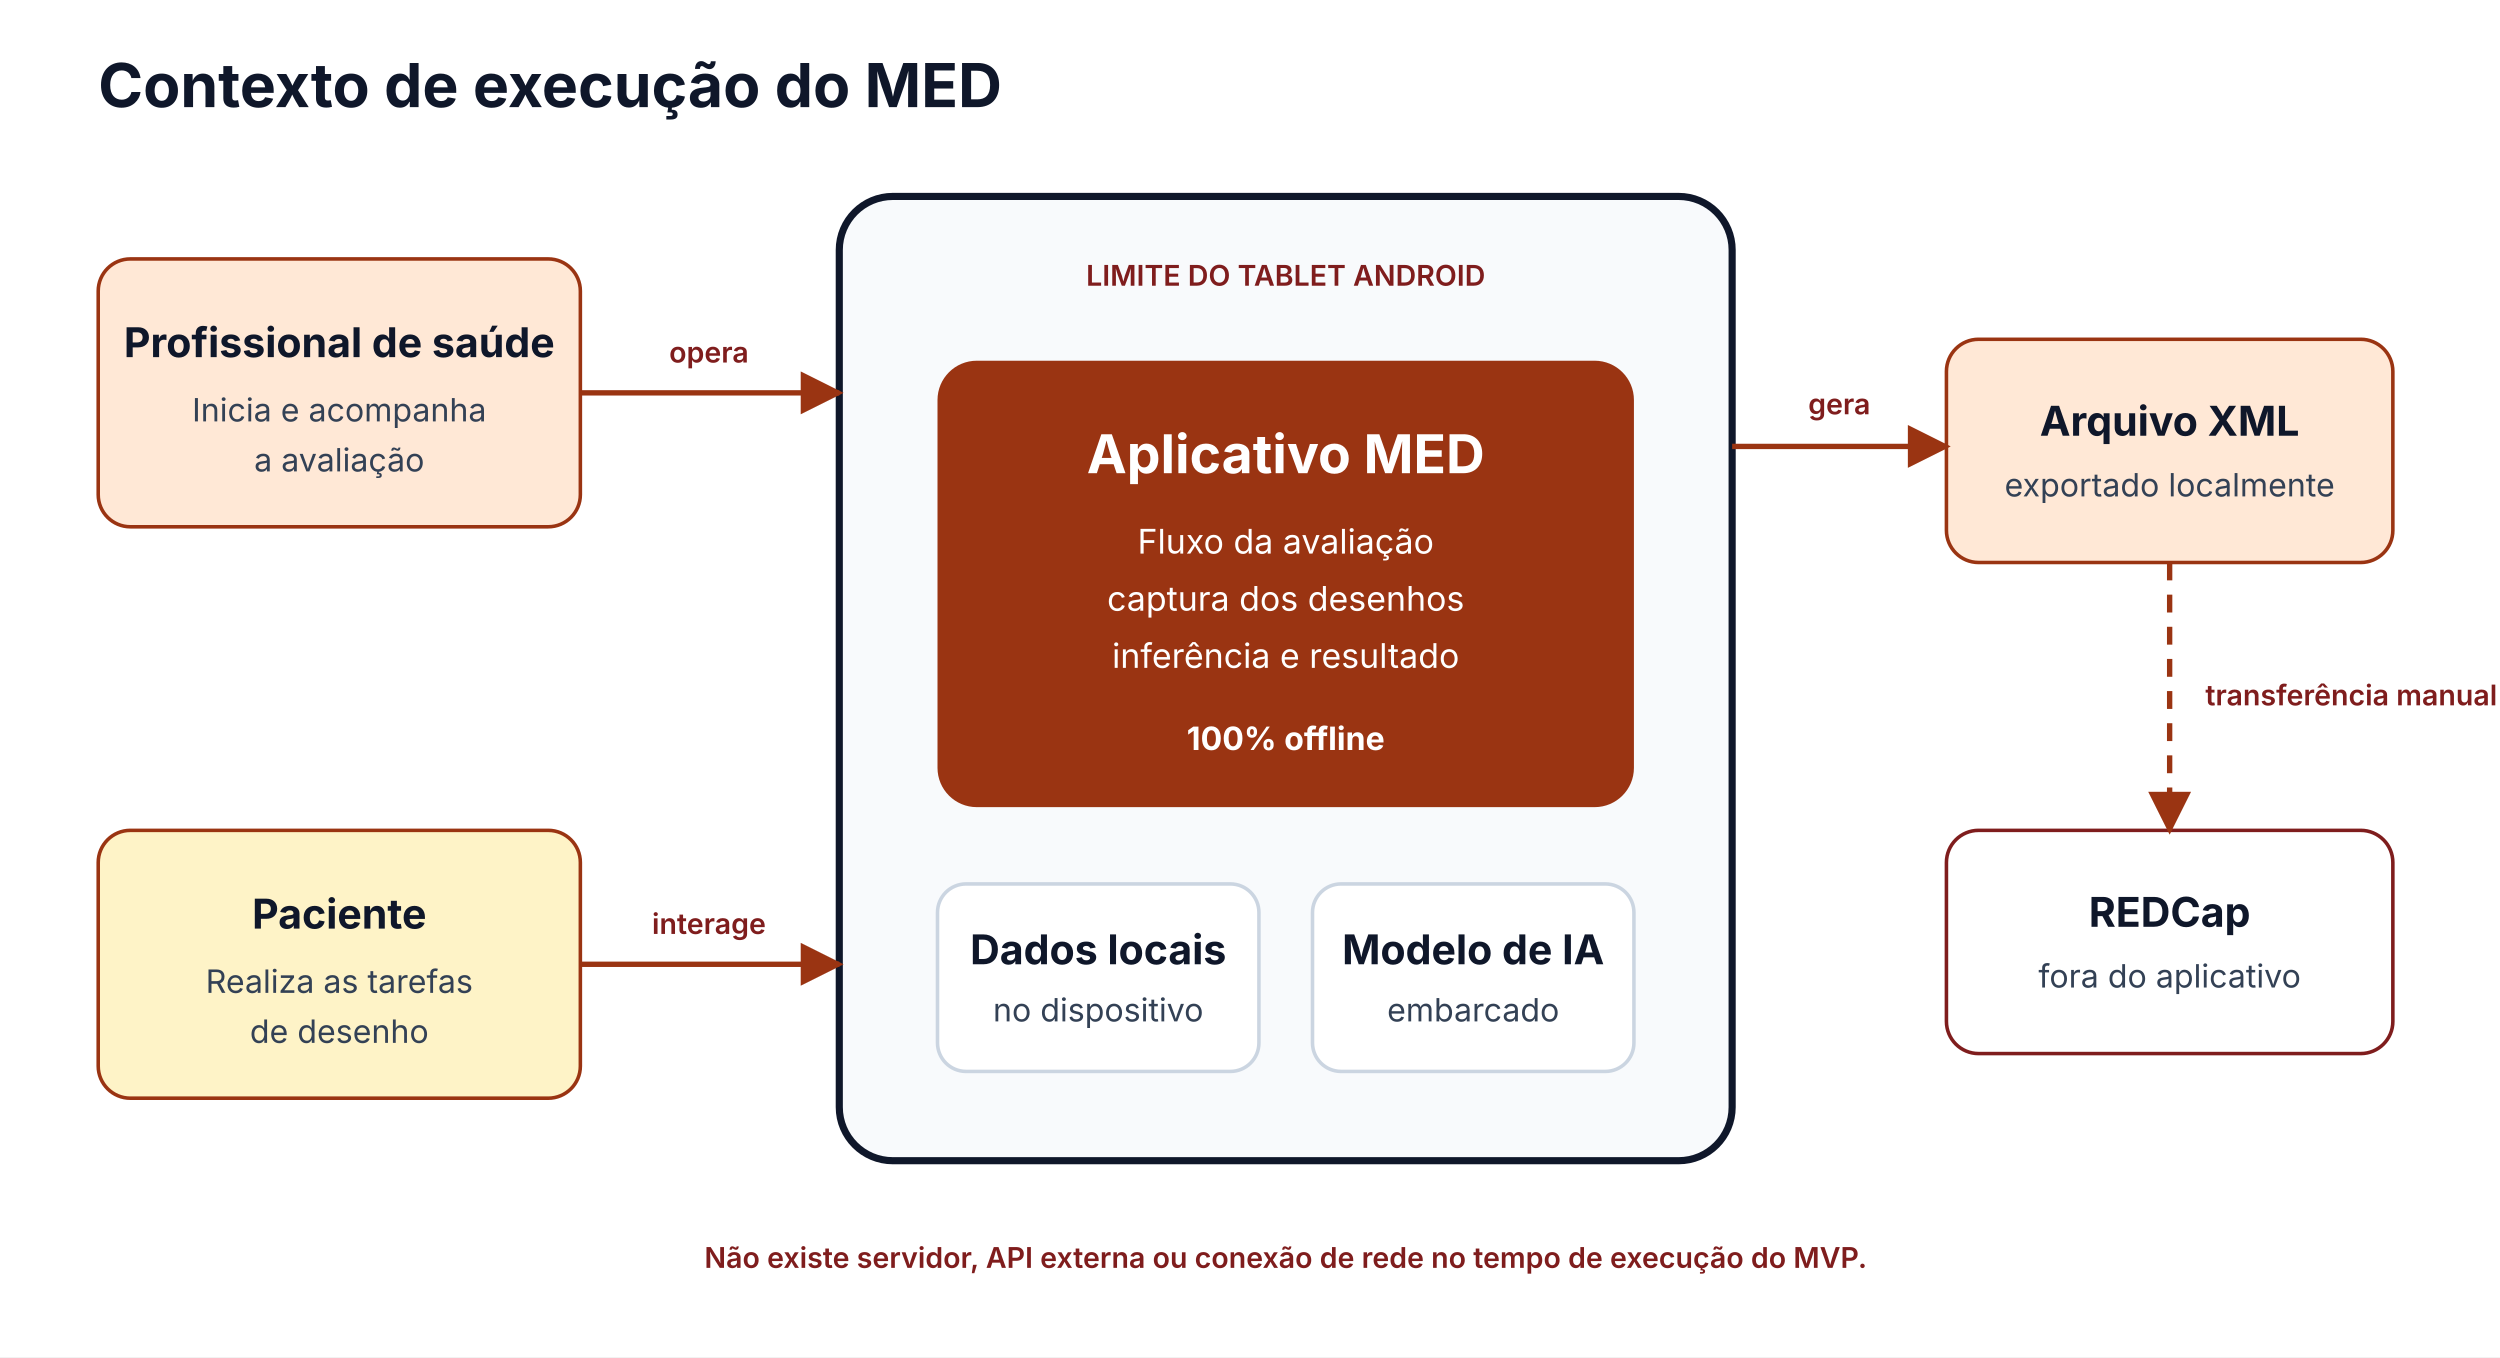
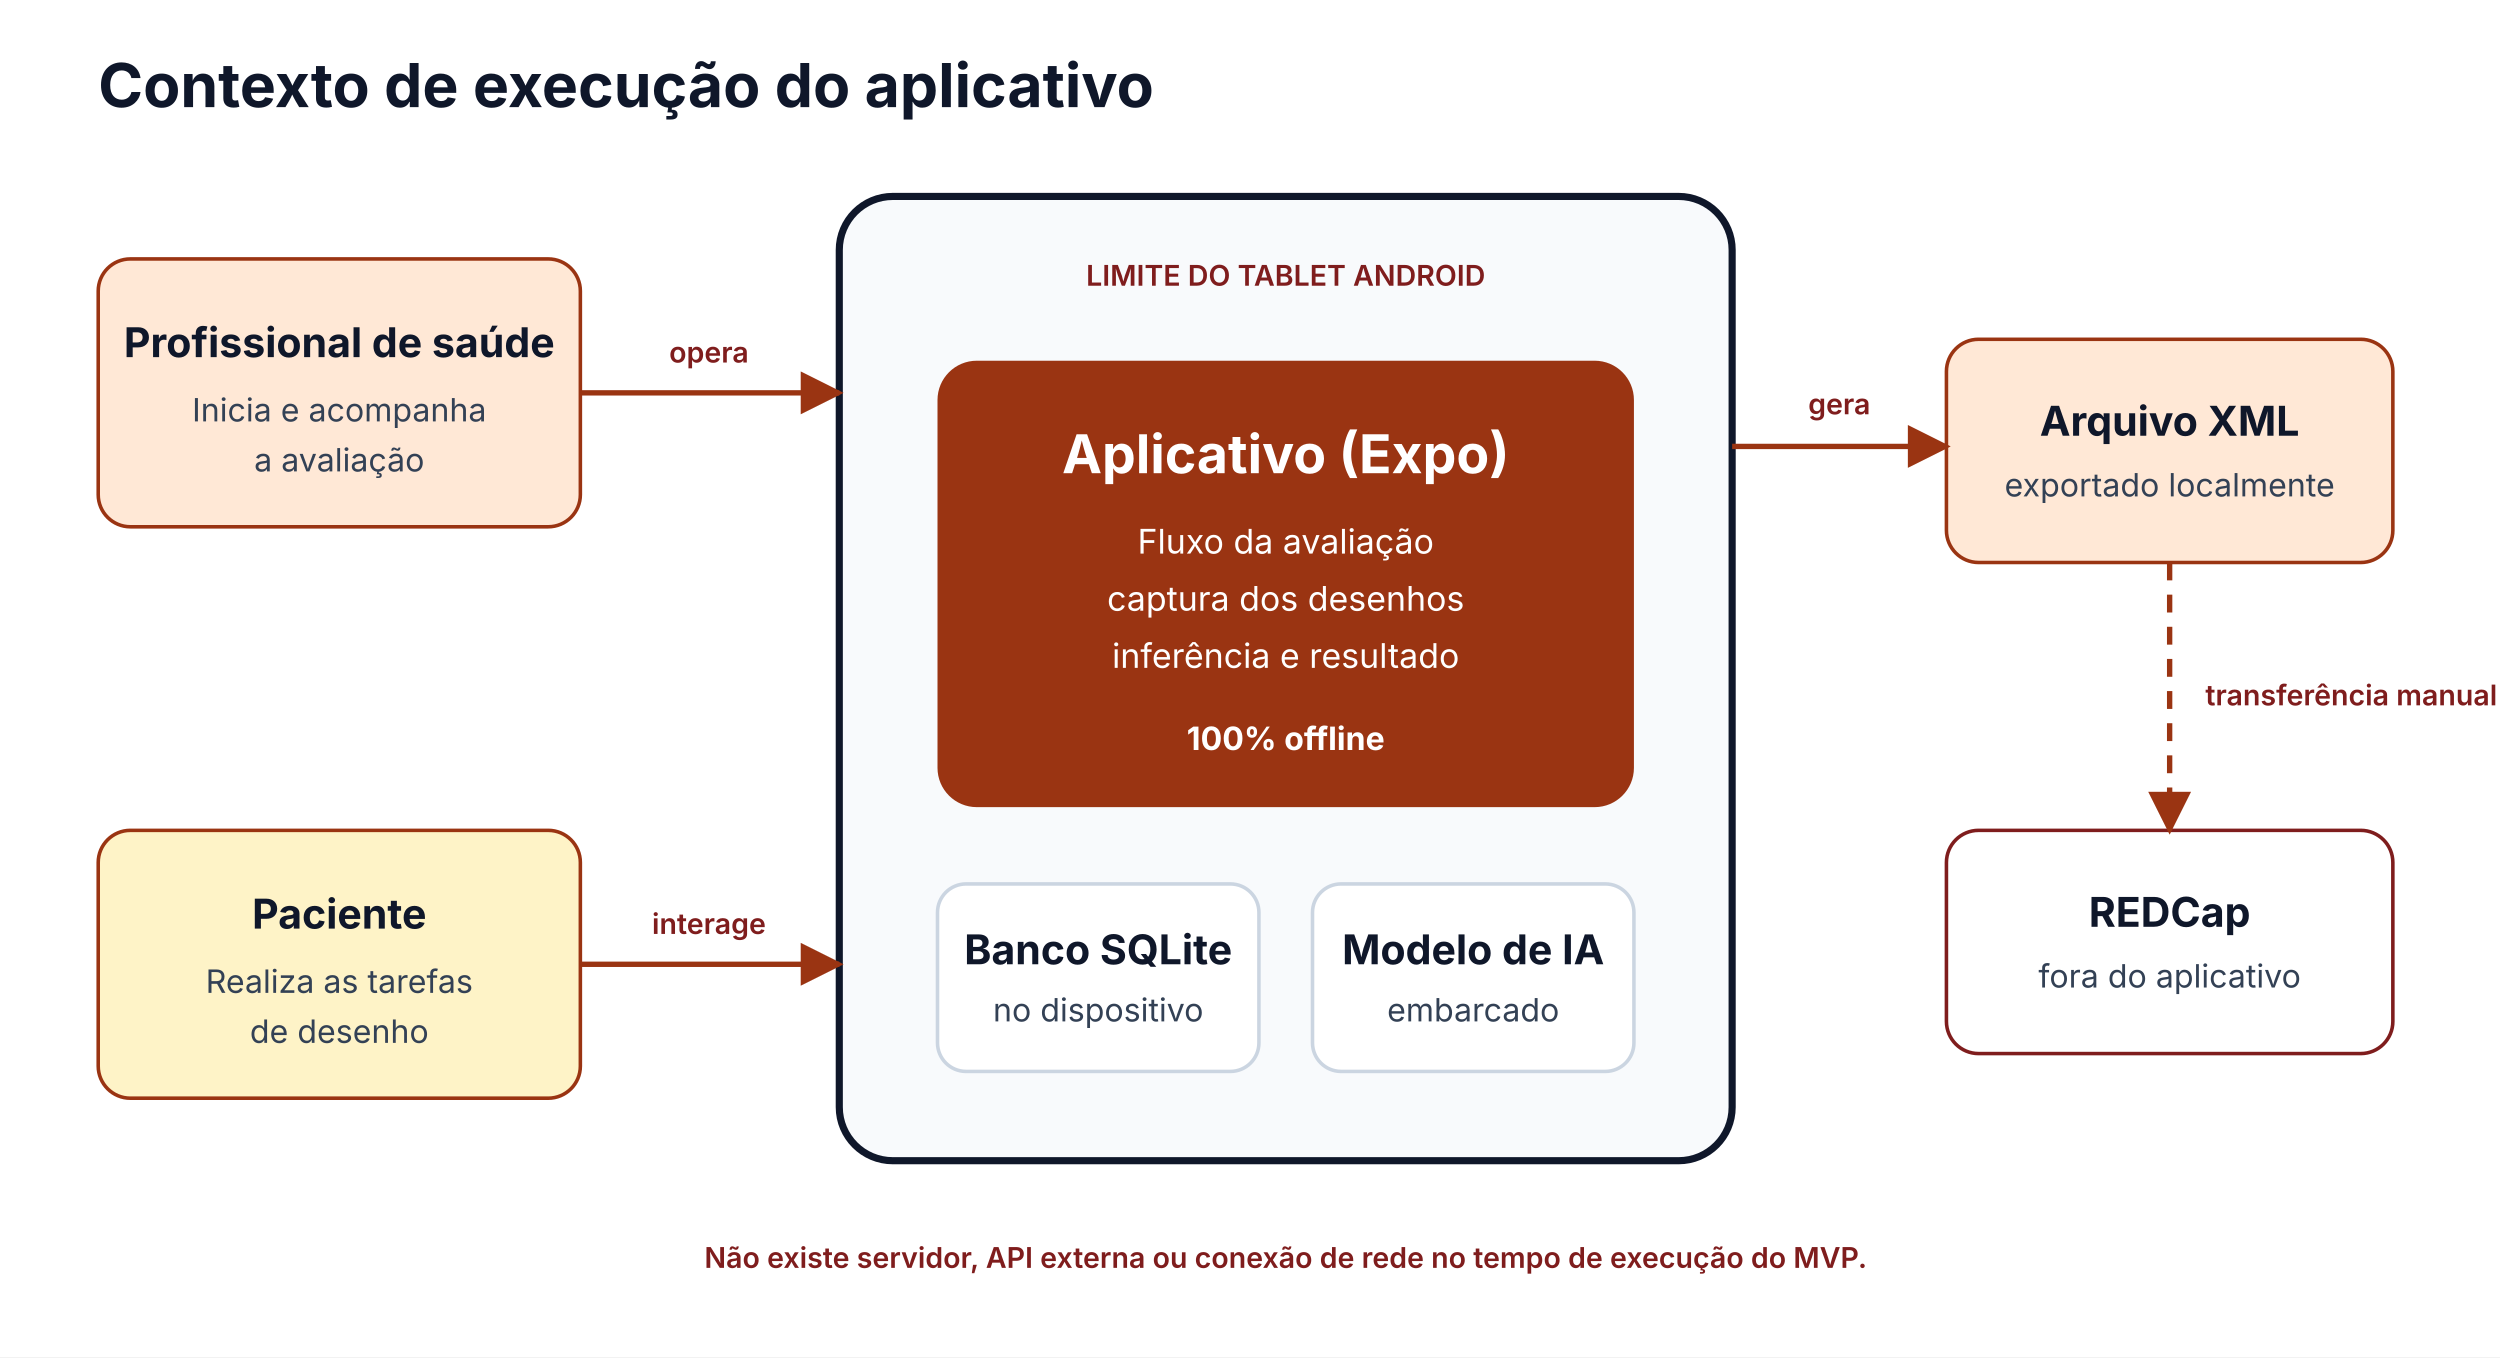
<svg xmlns="http://www.w3.org/2000/svg" viewBox="0 0 1400 760" role="img" aria-labelledby="title desc">
  <defs>
    <marker id="arrow" viewBox="0 0 10 10" refX="9" refY="5" markerWidth="8" markerHeight="8" orient="auto-start-reverse">
      <path d="M0 0L10 5L0 10z" fill="#9A3412" />
    </marker>
    <style>
      .title{font:700 34px Inter,Arial,sans-serif;fill:#0F172A}.heading{font:700 23px Inter,Arial,sans-serif;fill:#0F172A}.body{font:400 18px Inter,Arial,sans-serif;fill:#334155}.small{font:600 16px Inter,Arial,sans-serif;fill:#7F1D1D}.line{stroke:#9A3412;stroke-width:3;fill:none;marker-end:url(#arrow)}.dash{stroke-dasharray:10 8}
    </style>
  </defs>
  <rect width="1400" height="760" fill="#FFFFFF" />
-   <text x="55" y="60" class="title">Contexto de execução do MED</text>
+   <text x="55" y="60" class="title">Contexto de execução do aplicativo</text>
  <g transform="translate(55 145)">
    <rect width="270" height="150" rx="18" fill="#FFE8D6" stroke="#9A3412" stroke-width="2" />
    <text x="135" y="55" text-anchor="middle" class="heading">Profissional de saúde</text>
    <text x="135" y="91" text-anchor="middle" class="body">Inicia e acompanha</text>
    <text x="135" y="119" text-anchor="middle" class="body">a avaliação</text>
  </g>
  <g transform="translate(55 465)">
    <rect width="270" height="150" rx="18" fill="#FEF3C7" stroke="#9A3412" stroke-width="2" />
    <text x="135" y="55" text-anchor="middle" class="heading">Paciente</text>
    <text x="135" y="91" text-anchor="middle" class="body">Realiza as tarefas</text>
    <text x="135" y="119" text-anchor="middle" class="body">de desenho</text>
  </g>
  <g transform="translate(470 110)">
    <rect width="500" height="540" rx="30" fill="#F8FAFC" stroke="#0F172A" stroke-width="4" />
    <text x="250" y="50" text-anchor="middle" class="small">LIMITE DO TABLET ANDROID</text>
    <rect x="55" y="92" width="390" height="250" rx="22" fill="#9A3412" />
-     <text x="250" y="155" text-anchor="middle" style="font:700 30px Inter,Arial,sans-serif;fill:#FFFFFF">Aplicativo MED</text>
+     <text x="250" y="155" text-anchor="middle" style="font:700 30px Inter,Arial,sans-serif;fill:#FFFFFF">Aplicativo (Expo)</text>
    <text x="250" y="200" text-anchor="middle" style="font:400 19px Inter,Arial,sans-serif;fill:#FFFFFF">Fluxo da avaliação</text>
    <text x="250" y="232" text-anchor="middle" style="font:400 19px Inter,Arial,sans-serif;fill:#FFFFFF">captura dos desenhos</text>
    <text x="250" y="264" text-anchor="middle" style="font:400 19px Inter,Arial,sans-serif;fill:#FFFFFF">inferência e resultado</text>
    <text x="250" y="310" text-anchor="middle" style="font:700 18px Inter,Arial,sans-serif;fill:#FFFFFF">100% offline</text>
    <rect x="55" y="385" width="180" height="105" rx="16" fill="#FFFFFF" stroke="#CBD5E1" stroke-width="2" />
-     <text x="145" y="430" text-anchor="middle" class="heading">Dados locais</text>
+     <text x="145" y="430" text-anchor="middle" class="heading">Banco SQLite</text>
    <text x="145" y="462" text-anchor="middle" class="body">no dispositivo</text>
    <rect x="265" y="385" width="180" height="105" rx="16" fill="#FFFFFF" stroke="#CBD5E1" stroke-width="2" />
    <text x="355" y="430" text-anchor="middle" class="heading">Modelo de IA</text>
    <text x="355" y="462" text-anchor="middle" class="body">embarcado</text>
  </g>
  <g transform="translate(1090 190)">
    <rect width="250" height="125" rx="18" fill="#FFE8D6" stroke="#9A3412" stroke-width="2" />
    <text x="125" y="54" text-anchor="middle" class="heading">Arquivo XML</text>
    <text x="125" y="88" text-anchor="middle" class="body">exportado localmente</text>
  </g>
  <g transform="translate(1090 465)">
    <rect width="250" height="125" rx="18" fill="#FFFFFF" stroke="#7F1D1D" stroke-width="2" />
    <text x="125" y="54" text-anchor="middle" class="heading">REDCap</text>
    <text x="125" y="88" text-anchor="middle" class="body">fora do aplicativo</text>
  </g>
  <path d="M325 220H470" class="line" />
  <text x="397" y="203" text-anchor="middle" class="small">opera</text>
  <path d="M325 540H470" class="line" />
  <text x="397" y="523" text-anchor="middle" class="small">interage</text>
  <path d="M970 250H1090" class="line" />
  <text x="1030" y="232" text-anchor="middle" class="small">gera</text>
  <path d="M1215 315V465" class="line dash" />
  <text x="1235" y="395" class="small">transferência manual</text>
  <text x="720" y="710" text-anchor="middle" class="small">Não existe servidor, API externa ou conexão de rede no tempo de execução do MVP.</text>
</svg>
